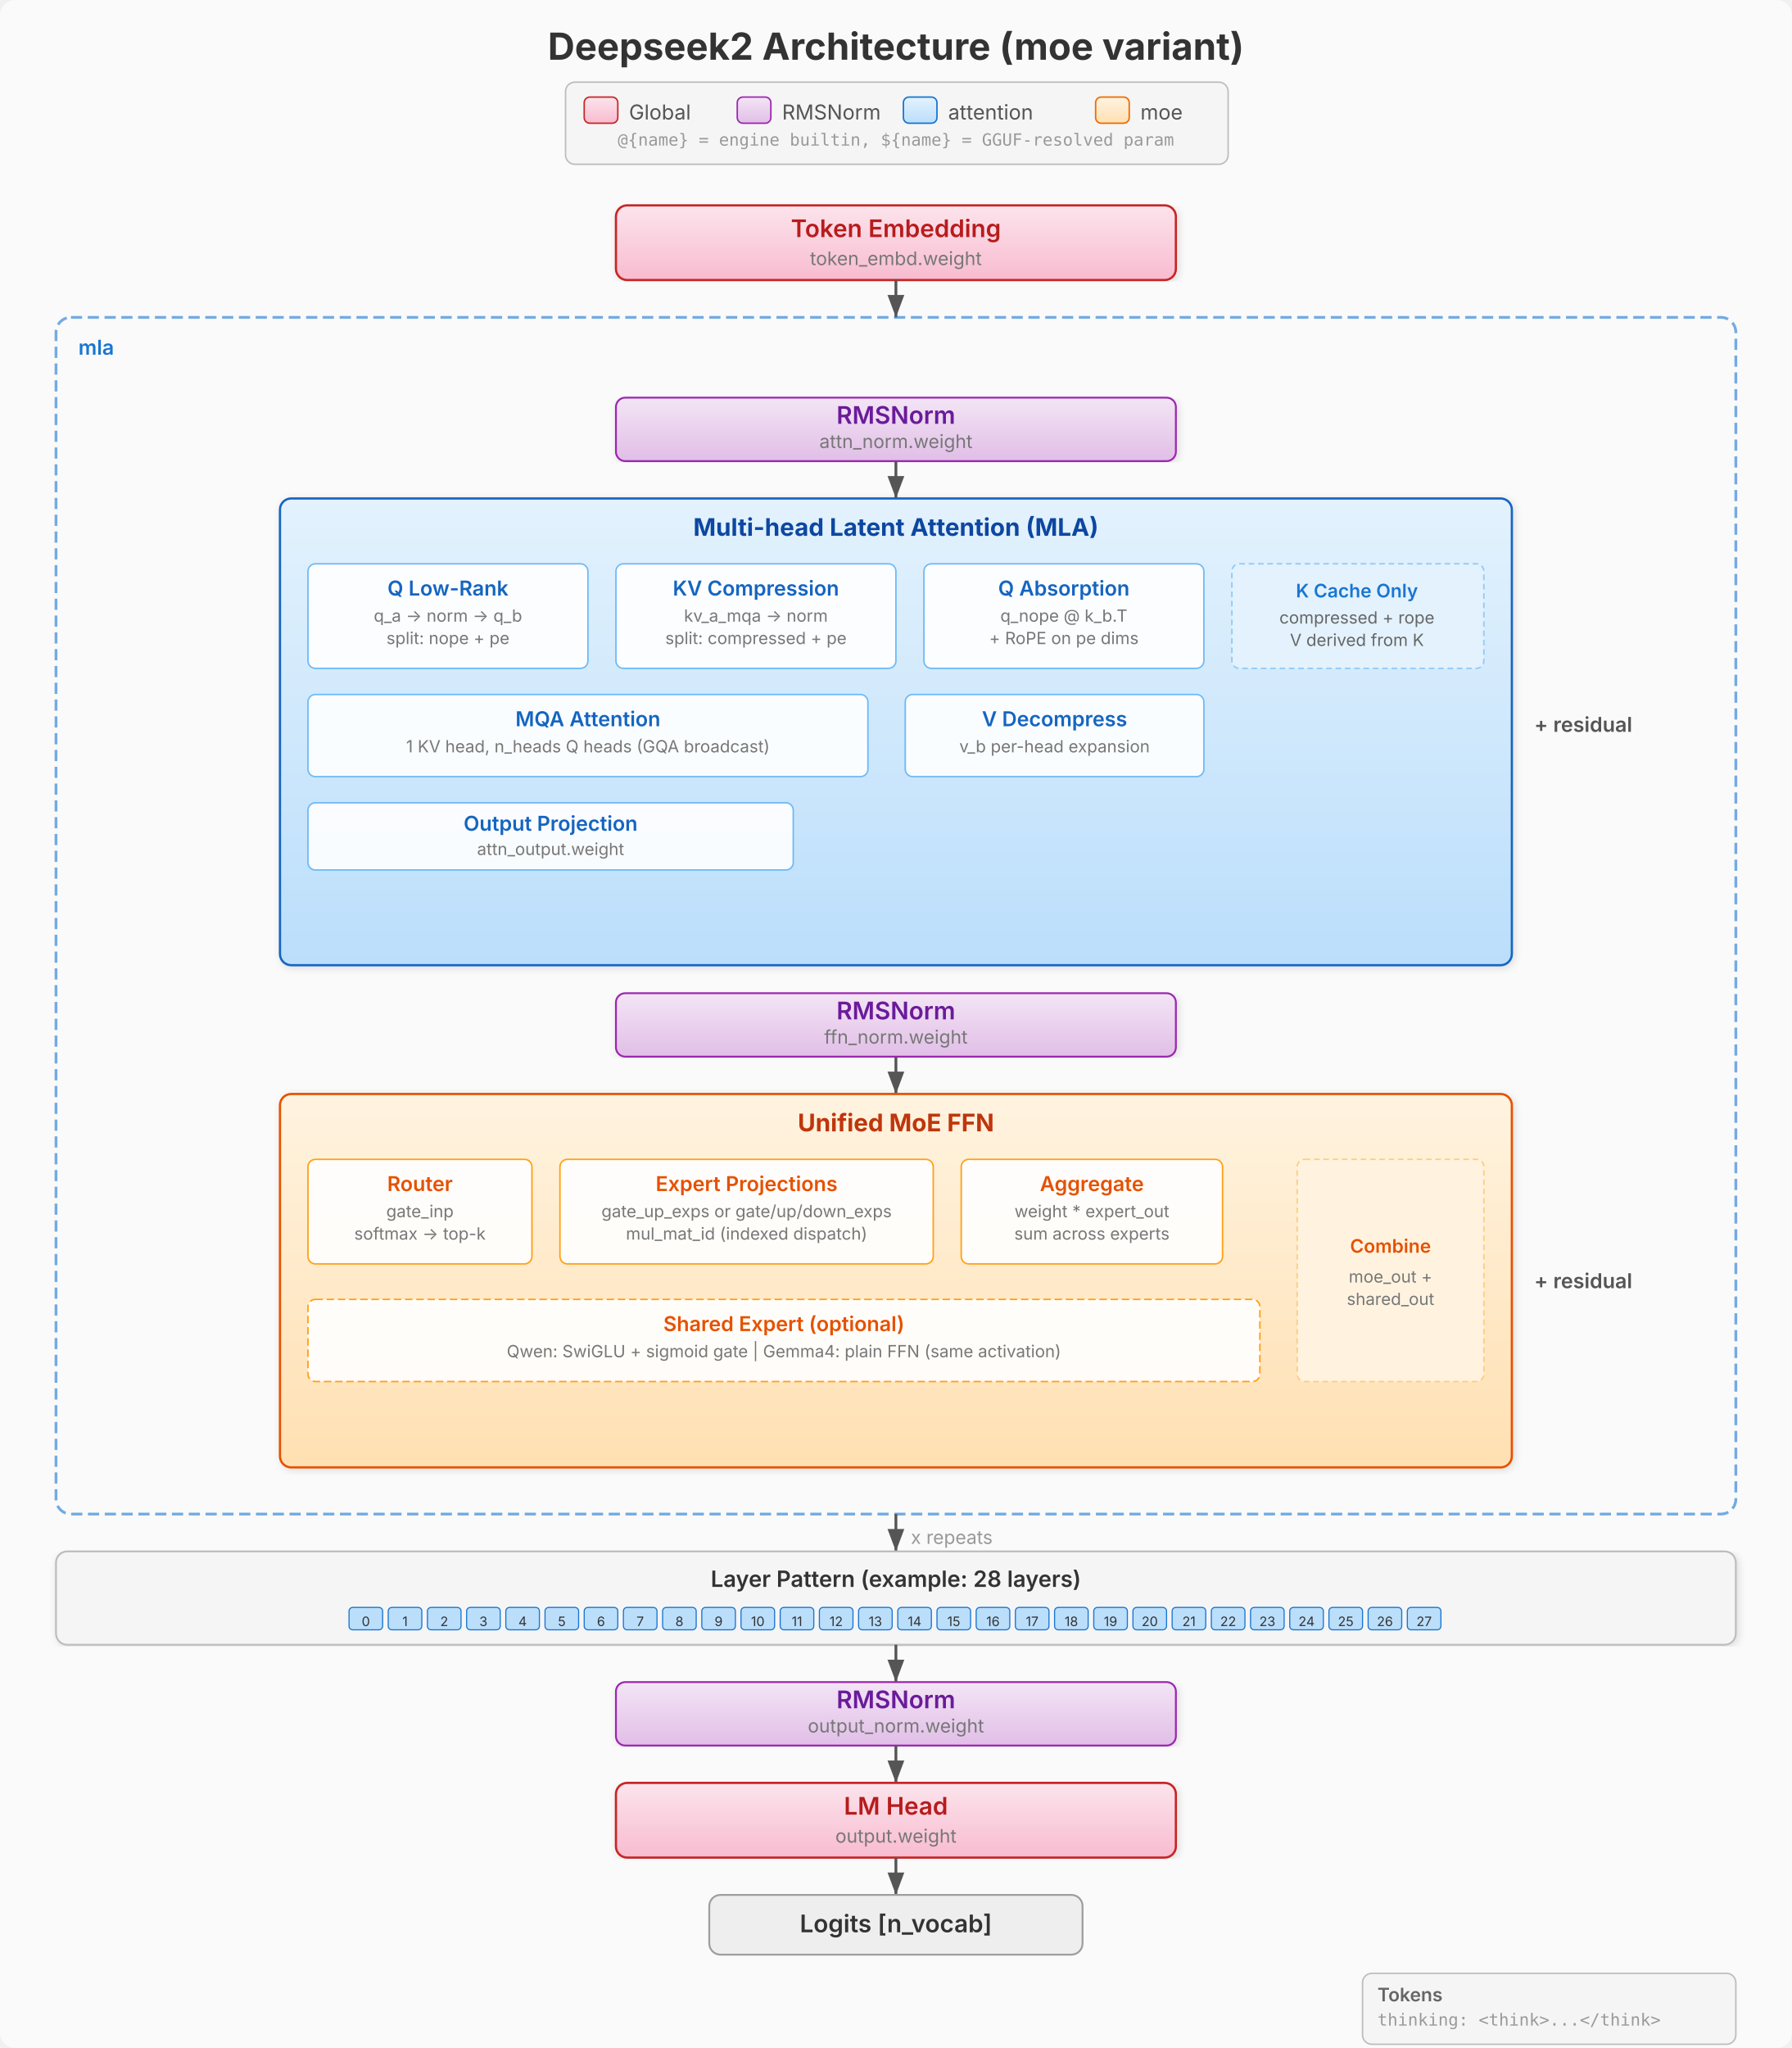
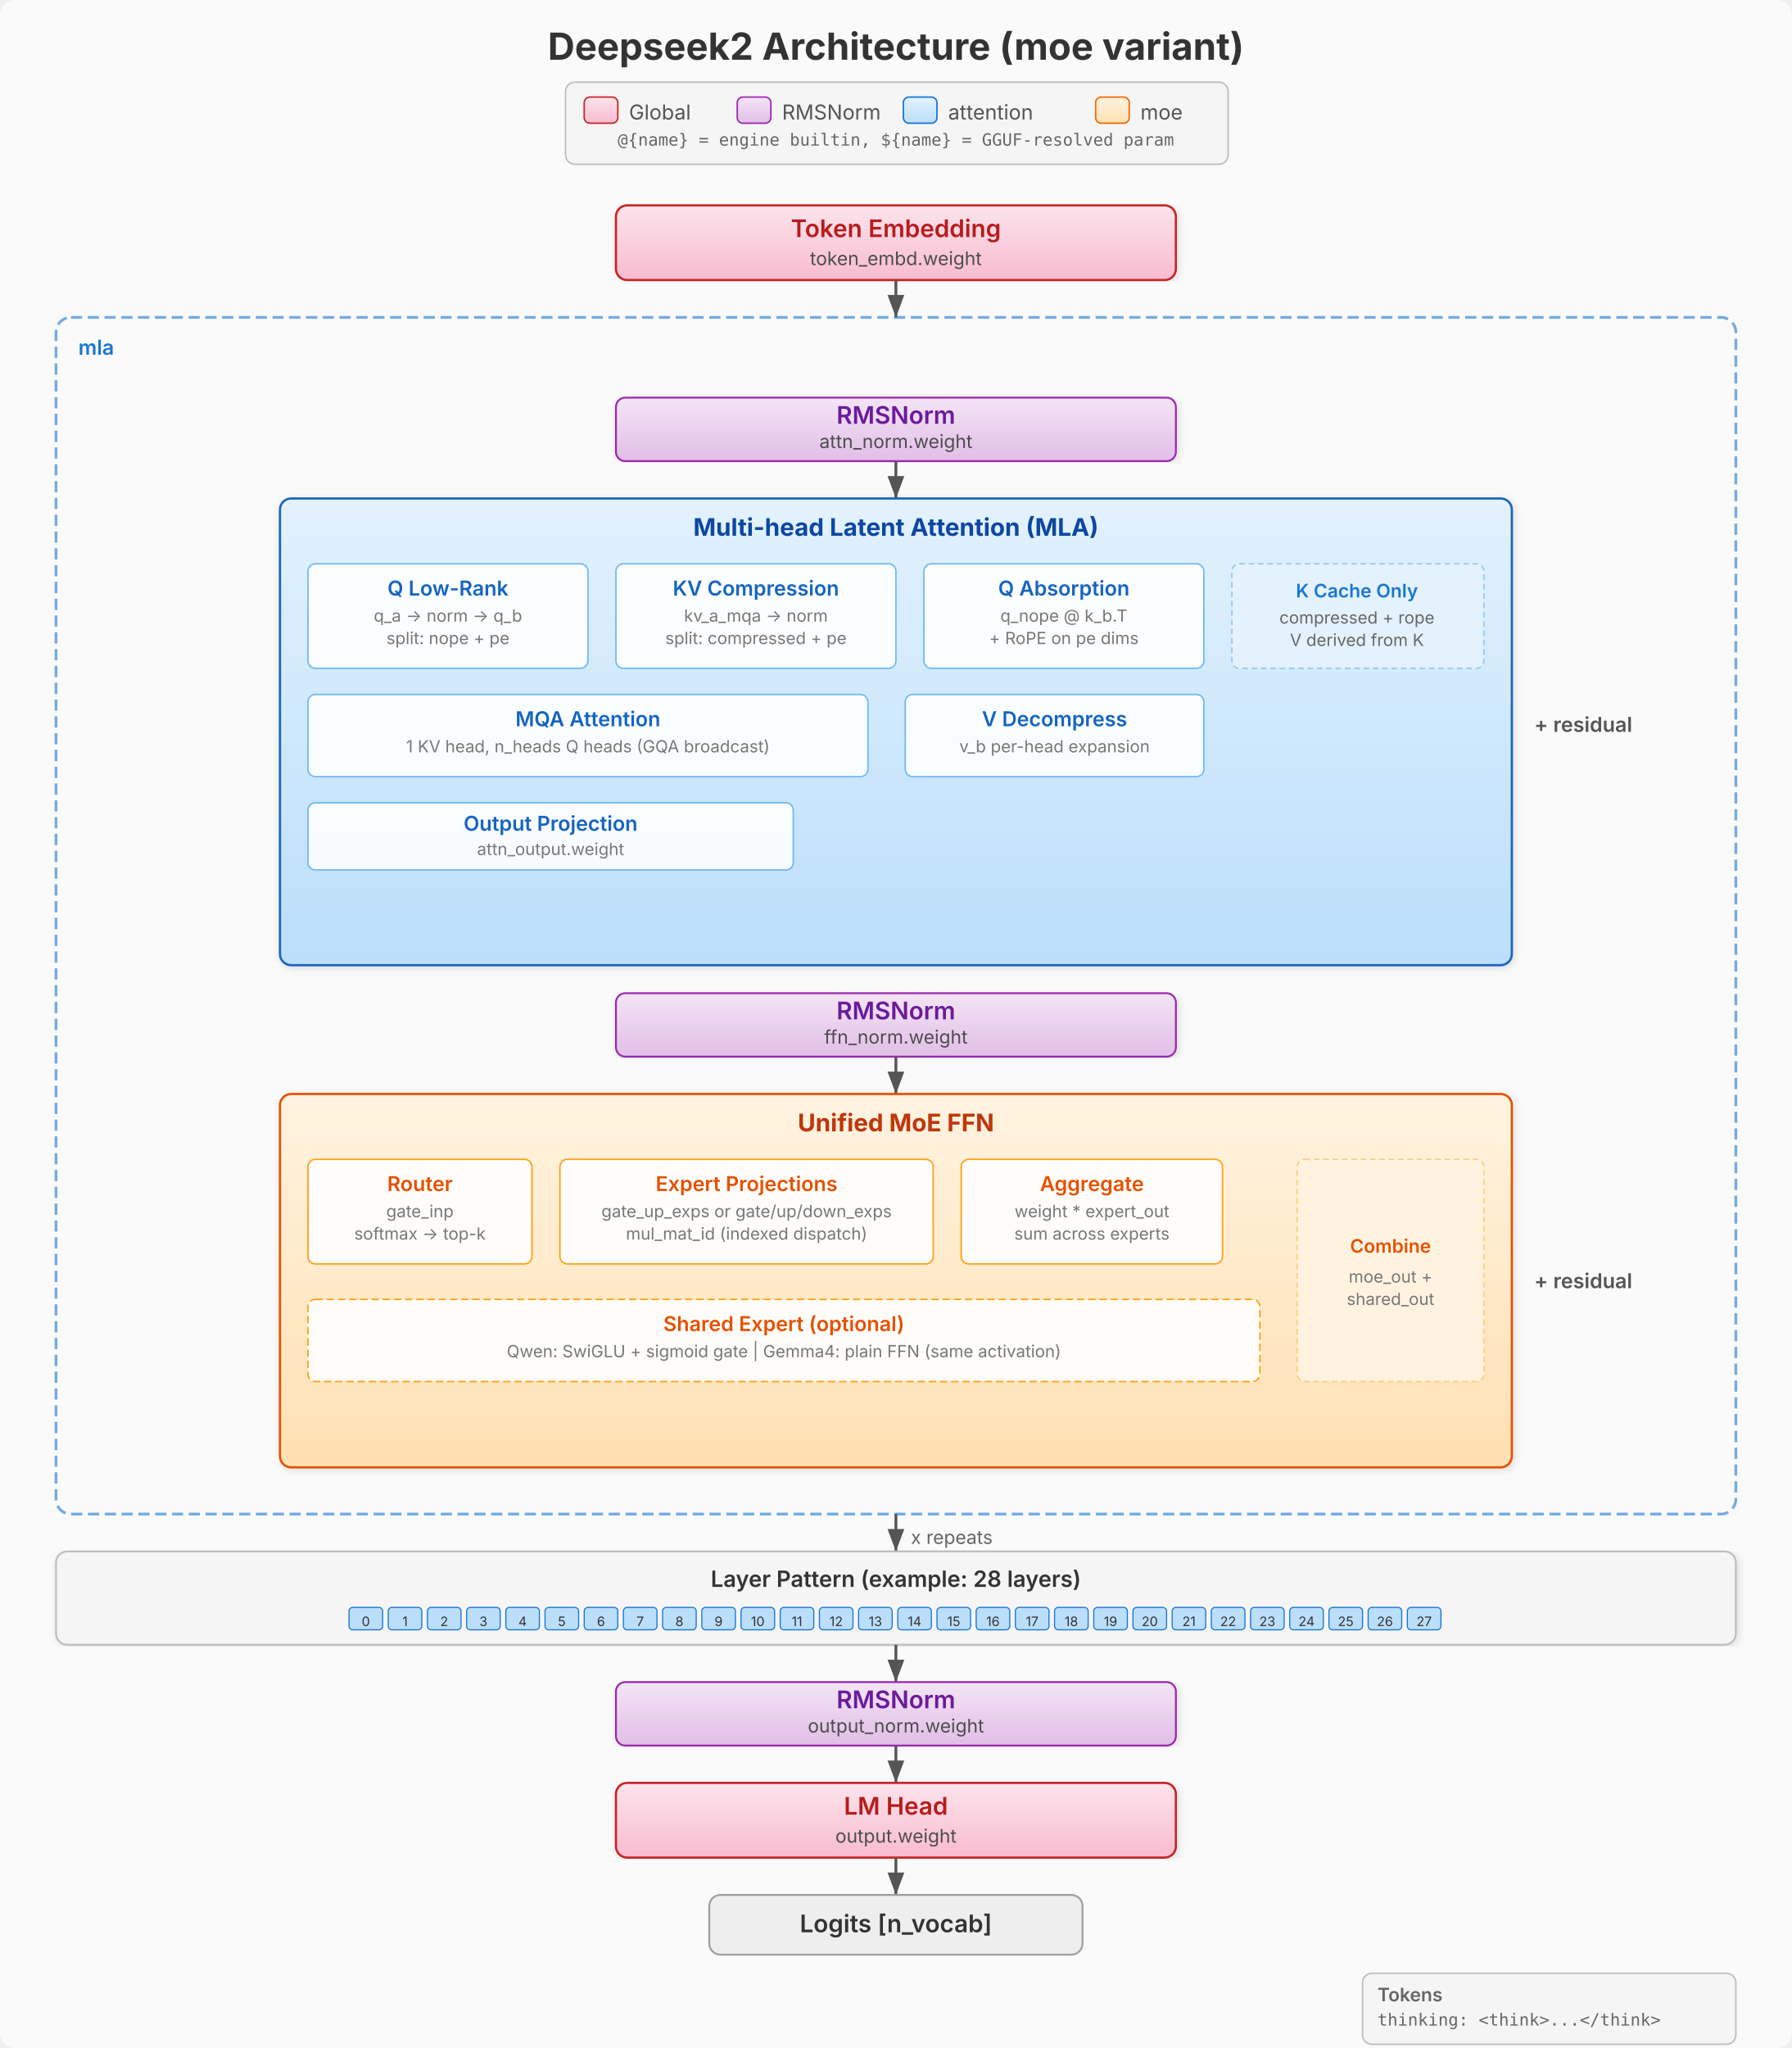
<svg xmlns="http://www.w3.org/2000/svg" viewBox="0 0 960 1097" font-family="system-ui, -apple-system, sans-serif" font-size="13">
  <rect width="960" height="1097" fill="#fafafa" rx="8" />
  <defs>
    <linearGradient id="recurrent" x1="0" y1="0" x2="0" y2="1">
      <stop offset="0%" stop-color="#e8f5e9" />
      <stop offset="100%" stop-color="#c8e6c9" />
    </linearGradient>
    <linearGradient id="full_attention" x1="0" y1="0" x2="0" y2="1">
      <stop offset="0%" stop-color="#e3f2fd" />
      <stop offset="100%" stop-color="#bbdefb" />
    </linearGradient>
    <linearGradient id="swa" x1="0" y1="0" x2="0" y2="1">
      <stop offset="0%" stop-color="#e8f5e9" />
      <stop offset="100%" stop-color="#c8e6c9" />
    </linearGradient>
    <linearGradient id="ffn" x1="0" y1="0" x2="0" y2="1">
      <stop offset="0%" stop-color="#fff3e0" />
      <stop offset="100%" stop-color="#ffe0b2" />
    </linearGradient>
    <linearGradient id="norm" x1="0" y1="0" x2="0" y2="1">
      <stop offset="0%" stop-color="#f3e5f5" />
      <stop offset="100%" stop-color="#e1bee7" />
    </linearGradient>
    <linearGradient id="global" x1="0" y1="0" x2="0" y2="1">
      <stop offset="0%" stop-color="#fce4ec" />
      <stop offset="100%" stop-color="#f8bbd0" />
    </linearGradient>
  </defs>
  <defs>
    <marker id="arrow" markerWidth="8" markerHeight="6" refX="8" refY="3" orient="auto">
      <path d="M0,0 L8,3 L0,6" fill="#555555" />
    </marker>
    <filter id="shadow" x="-2%" y="-2%" width="104%" height="104%">
      <feDropShadow dx="1" dy="1" stdDeviation="2" flood-opacity="0.12" />
    </filter>
  </defs>
  <defs>
    <g id="block_mla">
      <g>
        <rect width="660" height="250" rx="6" fill="url(#full_attention)" stroke="#1565c0" stroke-width="1.2" filter="url(#shadow)" />
        <text x="330" y="20" text-anchor="middle" font-weight="700" font-size="13" fill="#0d47a1">Multi-head Latent Attention (MLA)</text>
        <g transform="translate(15, 35)">
          <rect width="150" height="56" rx="4" fill="#fff" stroke="#64b5f6" stroke-width="0.8" opacity="0.9" />
          <text x="75" y="17" text-anchor="middle" font-size="11" font-weight="600" fill="#1565c0">Q Low-Rank</text>
          <text x="75" y="31" text-anchor="middle" font-size="9" fill="#777">q_a -&gt; norm -&gt; q_b</text>
          <text x="75" y="43" text-anchor="middle" font-size="9" fill="#777">split: nope + pe</text>
        </g>
        <g transform="translate(180, 35)">
          <rect width="150" height="56" rx="4" fill="#fff" stroke="#64b5f6" stroke-width="0.8" opacity="0.9" />
          <text x="75" y="17" text-anchor="middle" font-size="11" font-weight="600" fill="#1565c0">KV Compression</text>
          <text x="75" y="31" text-anchor="middle" font-size="9" fill="#777">kv_a_mqa -&gt; norm</text>
          <text x="75" y="43" text-anchor="middle" font-size="9" fill="#777">split: compressed + pe</text>
        </g>
        <g transform="translate(345, 35)">
          <rect width="150" height="56" rx="4" fill="#fff" stroke="#64b5f6" stroke-width="0.8" opacity="0.9" />
          <text x="75" y="17" text-anchor="middle" font-size="11" font-weight="600" fill="#1565c0">Q Absorption</text>
          <text x="75" y="31" text-anchor="middle" font-size="9" fill="#777">q_nope @ k_b.T</text>
          <text x="75" y="43" text-anchor="middle" font-size="9" fill="#777">+ RoPE on pe dims</text>
        </g>
        <g transform="translate(15, 105)">
          <rect width="300" height="44" rx="4" fill="#fff" stroke="#64b5f6" stroke-width="0.8" opacity="0.9" />
          <text x="150" y="17" text-anchor="middle" font-size="11" font-weight="600" fill="#1565c0">MQA Attention</text>
          <text x="150" y="31" text-anchor="middle" font-size="9" fill="#777">1 KV head, n_heads Q heads (GQA broadcast)</text>
        </g>
        <g transform="translate(335, 105)">
          <rect width="160" height="44" rx="4" fill="#fff" stroke="#64b5f6" stroke-width="0.8" opacity="0.9" />
          <text x="80" y="17" text-anchor="middle" font-size="11" font-weight="600" fill="#1565c0">V Decompress</text>
          <text x="80" y="31" text-anchor="middle" font-size="9" fill="#777">v_b per-head expansion</text>
        </g>
        <g transform="translate(15, 163)">
          <rect width="260" height="36" rx="4" fill="#fff" stroke="#64b5f6" stroke-width="0.8" opacity="0.9" />
          <text x="130" y="15" text-anchor="middle" font-size="11" font-weight="600" fill="#1565c0">Output Projection</text>
          <text x="130" y="28" text-anchor="middle" font-size="9" fill="#777">attn_output.weight</text>
        </g>
        <g transform="translate(510, 35)">
          <rect width="135" height="56" rx="4" fill="#e3f2fd" stroke="#90caf9" stroke-width="0.8" stroke-dasharray="3,2" />
          <text x="67" y="18" text-anchor="middle" font-size="10" font-weight="600" fill="#1976d2">K Cache Only</text>
          <text x="67" y="32" text-anchor="middle" font-size="9" fill="#666">compressed + rope</text>
          <text x="67" y="44" text-anchor="middle" font-size="9" fill="#666">V derived from K</text>
        </g>
      </g>
    </g>
    <g id="block_moe">
      <g>
        <rect width="660" height="200" rx="6" fill="url(#ffn)" stroke="#e65100" stroke-width="1.2" filter="url(#shadow)" />
        <text x="330" y="20" text-anchor="middle" font-weight="700" font-size="13" fill="#bf360c">Unified MoE FFN</text>
        <g transform="translate(15, 35)">
          <rect width="120" height="56" rx="4" fill="#fff" stroke="#ff9800" stroke-width="0.8" opacity="0.9" />
          <text x="60" y="17" text-anchor="middle" font-size="11" font-weight="600" fill="#e65100">Router</text>
          <text x="60" y="31" text-anchor="middle" font-size="9" fill="#777">gate_inp</text>
          <text x="60" y="43" text-anchor="middle" font-size="9" fill="#777">softmax -&gt; top-k</text>
        </g>
        <g transform="translate(150, 35)">
          <rect width="200" height="56" rx="4" fill="#fff" stroke="#ff9800" stroke-width="0.8" opacity="0.9" />
          <text x="100" y="17" text-anchor="middle" font-size="11" font-weight="600" fill="#e65100">Expert Projections</text>
          <text x="100" y="31" text-anchor="middle" font-size="9" fill="#777">gate_up_exps or gate/up/down_exps</text>
          <text x="100" y="43" text-anchor="middle" font-size="9" fill="#777">mul_mat_id (indexed dispatch)</text>
        </g>
        <g transform="translate(365, 35)">
          <rect width="140" height="56" rx="4" fill="#fff" stroke="#ff9800" stroke-width="0.8" opacity="0.9" />
          <text x="70" y="17" text-anchor="middle" font-size="11" font-weight="600" fill="#e65100">Aggregate</text>
          <text x="70" y="31" text-anchor="middle" font-size="9" fill="#777">weight * expert_out</text>
          <text x="70" y="43" text-anchor="middle" font-size="9" fill="#777">sum across experts</text>
        </g>
        <g transform="translate(15, 110)">
          <rect width="510" height="44" rx="4" fill="#fff" stroke="#ff9800" stroke-width="0.8" opacity="0.9" stroke-dasharray="4,2" />
          <text x="255" y="17" text-anchor="middle" font-size="11" font-weight="600" fill="#e65100">Shared Expert (optional)</text>
          <text x="255" y="31" text-anchor="middle" font-size="9" fill="#777">Qwen: SwiGLU + sigmoid gate | Gemma4: plain FFN (same activation)</text>
        </g>
        <g transform="translate(545, 35)">
          <rect width="100" height="119" rx="4" fill="#fff3e0" stroke="#ffcc80" stroke-width="0.8" stroke-dasharray="3,2" />
          <text x="50" y="50" text-anchor="middle" font-size="10" font-weight="600" fill="#e65100">Combine</text>
          <text x="50" y="66" text-anchor="middle" font-size="9" fill="#777">moe_out +</text>
          <text x="50" y="78" text-anchor="middle" font-size="9" fill="#777">shared_out</text>
        </g>
      </g>
    </g>
  </defs>
  <text x="480" y="32" text-anchor="middle" font-size="20" font-weight="bold" fill="#333333">Deepseek2 Architecture (moe variant)</text>
  <rect x="303" y="44" width="355" height="44" rx="5" fill="#f5f5f5" stroke="#bdbdbd" stroke-width="0.8" />
  <g transform="translate(313, 52)">
    <rect x="0" width="18" height="14" rx="3" fill="url(#global)" stroke="#C62828" stroke-width="0.8" />
    <text x="24" y="12" font-size="11" fill="#555555">Global</text>
    <rect x="82" width="18" height="14" rx="3" fill="url(#norm)" stroke="#9C27B0" stroke-width="0.8" />
    <text x="106" y="12" font-size="11" fill="#555555">RMSNorm</text>
    <rect x="171" width="18" height="14" rx="3" fill="url(#full_attention)" stroke="#1976D2" stroke-width="0.8" />
    <text x="195" y="12" font-size="11" fill="#555555">attention</text>
    <rect x="274" width="18" height="14" rx="3" fill="url(#ffn)" stroke="#EF6C00" stroke-width="0.8" />
    <text x="298" y="12" font-size="11" fill="#555555">moe</text>
  </g>
-   <text x="480" y="78" text-anchor="middle" font-size="9" fill="#999999" font-family="monospace">@{name} = engine builtin, ${name} = GGUF-resolved param</text>
+   <text x="480" y="78" text-anchor="middle" font-size="9" fill="#666666" font-family="monospace">@{name} = engine builtin, ${name} = GGUF-resolved param</text>
  <g transform="translate(330, 110)">
    <rect width="300" height="40" rx="6" fill="url(#global)" stroke="#C62828" stroke-width="1.2" filter="url(#shadow)" />
    <text x="150" y="17" text-anchor="middle" font-weight="600" fill="#b71c1c">Token Embedding</text>
-     <text x="150" y="32" text-anchor="middle" font-size="10" fill="#777777">token_embd.weight</text>
+     <text x="150" y="32" text-anchor="middle" font-size="10" fill="#4d4d4d">token_embd.weight</text>
  </g>
  <line x1="480" y1="150" x2="480" y2="170" stroke="#555555" stroke-width="1.5" marker-end="url(#arrow)" />
  <rect x="30" y="170" width="900" height="641" rx="8" fill="none" stroke="#1976D2" stroke-width="1.5" stroke-dasharray="6,3" opacity="0.6" />
  <text x="42" y="190" font-size="11" font-weight="600" fill="#1976D2">mla</text>
  <g transform="translate(330, 213)">
    <rect width="300" height="34" rx="5" fill="url(#norm)" stroke="#9C27B0" stroke-width="1" filter="url(#shadow)" />
    <text x="150" y="14" text-anchor="middle" font-weight="600" fill="#6a1b9a">RMSNorm</text>
-     <text x="150" y="27" text-anchor="middle" font-size="10" fill="#777777">attn_norm.weight</text>
+     <text x="150" y="27" text-anchor="middle" font-size="10" fill="#4d4d4d">attn_norm.weight</text>
  </g>
  <line x1="480" y1="247" x2="480" y2="267" stroke="#555555" stroke-width="1.5" marker-end="url(#arrow)" />
  <use href="#block_mla" transform="translate(150, 267)" />
  <text x="822" y="392" font-size="11" fill="#555555" font-weight="600">+ residual</text>
  <g transform="translate(330, 532)">
    <rect width="300" height="34" rx="5" fill="url(#norm)" stroke="#9C27B0" stroke-width="1" filter="url(#shadow)" />
    <text x="150" y="14" text-anchor="middle" font-weight="600" fill="#6a1b9a">RMSNorm</text>
-     <text x="150" y="27" text-anchor="middle" font-size="10" fill="#777777">ffn_norm.weight</text>
+     <text x="150" y="27" text-anchor="middle" font-size="10" fill="#4d4d4d">ffn_norm.weight</text>
  </g>
  <line x1="480" y1="566" x2="480" y2="586" stroke="#555555" stroke-width="1.5" marker-end="url(#arrow)" />
  <use href="#block_moe" transform="translate(150, 586)" />
  <text x="822" y="690" font-size="11" fill="#555555" font-weight="600">+ residual</text>
  <line x1="480" y1="811" x2="480" y2="831" stroke="#555555" stroke-width="1.5" marker-end="url(#arrow)" />
-   <text x="488" y="827" font-size="10" fill="#999999">x repeats</text>
+   <text x="488" y="827" font-size="10" fill="#666666">x repeats</text>
  <g transform="translate(30, 831)">
    <rect width="900" height="50" rx="6" fill="#f5f5f5" stroke="#bdbdbd" stroke-width="1" filter="url(#shadow)" />
    <text x="450" y="19" text-anchor="middle" font-size="12" font-weight="600" fill="#333333">Layer Pattern (example: 28 layers)</text>
    <g transform="translate(157, 30)">
      <rect x="0" width="18" height="12" rx="2" fill="#bbdefb" stroke="#1976D2" stroke-width="0.6" />
      <text x="9" y="10" text-anchor="middle" font-size="7" fill="#333333">0</text>
      <rect x="21" width="18" height="12" rx="2" fill="#bbdefb" stroke="#1976D2" stroke-width="0.6" />
      <text x="30" y="10" text-anchor="middle" font-size="7" fill="#333333">1</text>
      <rect x="42" width="18" height="12" rx="2" fill="#bbdefb" stroke="#1976D2" stroke-width="0.6" />
      <text x="51" y="10" text-anchor="middle" font-size="7" fill="#333333">2</text>
      <rect x="63" width="18" height="12" rx="2" fill="#bbdefb" stroke="#1976D2" stroke-width="0.6" />
      <text x="72" y="10" text-anchor="middle" font-size="7" fill="#333333">3</text>
      <rect x="84" width="18" height="12" rx="2" fill="#bbdefb" stroke="#1976D2" stroke-width="0.6" />
      <text x="93" y="10" text-anchor="middle" font-size="7" fill="#333333">4</text>
      <rect x="105" width="18" height="12" rx="2" fill="#bbdefb" stroke="#1976D2" stroke-width="0.6" />
      <text x="114" y="10" text-anchor="middle" font-size="7" fill="#333333">5</text>
      <rect x="126" width="18" height="12" rx="2" fill="#bbdefb" stroke="#1976D2" stroke-width="0.6" />
      <text x="135" y="10" text-anchor="middle" font-size="7" fill="#333333">6</text>
      <rect x="147" width="18" height="12" rx="2" fill="#bbdefb" stroke="#1976D2" stroke-width="0.6" />
      <text x="156" y="10" text-anchor="middle" font-size="7" fill="#333333">7</text>
      <rect x="168" width="18" height="12" rx="2" fill="#bbdefb" stroke="#1976D2" stroke-width="0.6" />
      <text x="177" y="10" text-anchor="middle" font-size="7" fill="#333333">8</text>
      <rect x="189" width="18" height="12" rx="2" fill="#bbdefb" stroke="#1976D2" stroke-width="0.6" />
      <text x="198" y="10" text-anchor="middle" font-size="7" fill="#333333">9</text>
      <rect x="210" width="18" height="12" rx="2" fill="#bbdefb" stroke="#1976D2" stroke-width="0.6" />
      <text x="219" y="10" text-anchor="middle" font-size="7" fill="#333333">10</text>
      <rect x="231" width="18" height="12" rx="2" fill="#bbdefb" stroke="#1976D2" stroke-width="0.6" />
      <text x="240" y="10" text-anchor="middle" font-size="7" fill="#333333">11</text>
      <rect x="252" width="18" height="12" rx="2" fill="#bbdefb" stroke="#1976D2" stroke-width="0.6" />
      <text x="261" y="10" text-anchor="middle" font-size="7" fill="#333333">12</text>
      <rect x="273" width="18" height="12" rx="2" fill="#bbdefb" stroke="#1976D2" stroke-width="0.6" />
      <text x="282" y="10" text-anchor="middle" font-size="7" fill="#333333">13</text>
      <rect x="294" width="18" height="12" rx="2" fill="#bbdefb" stroke="#1976D2" stroke-width="0.6" />
      <text x="303" y="10" text-anchor="middle" font-size="7" fill="#333333">14</text>
      <rect x="315" width="18" height="12" rx="2" fill="#bbdefb" stroke="#1976D2" stroke-width="0.6" />
      <text x="324" y="10" text-anchor="middle" font-size="7" fill="#333333">15</text>
      <rect x="336" width="18" height="12" rx="2" fill="#bbdefb" stroke="#1976D2" stroke-width="0.6" />
      <text x="345" y="10" text-anchor="middle" font-size="7" fill="#333333">16</text>
      <rect x="357" width="18" height="12" rx="2" fill="#bbdefb" stroke="#1976D2" stroke-width="0.6" />
      <text x="366" y="10" text-anchor="middle" font-size="7" fill="#333333">17</text>
      <rect x="378" width="18" height="12" rx="2" fill="#bbdefb" stroke="#1976D2" stroke-width="0.6" />
      <text x="387" y="10" text-anchor="middle" font-size="7" fill="#333333">18</text>
      <rect x="399" width="18" height="12" rx="2" fill="#bbdefb" stroke="#1976D2" stroke-width="0.6" />
      <text x="408" y="10" text-anchor="middle" font-size="7" fill="#333333">19</text>
      <rect x="420" width="18" height="12" rx="2" fill="#bbdefb" stroke="#1976D2" stroke-width="0.6" />
      <text x="429" y="10" text-anchor="middle" font-size="7" fill="#333333">20</text>
      <rect x="441" width="18" height="12" rx="2" fill="#bbdefb" stroke="#1976D2" stroke-width="0.6" />
      <text x="450" y="10" text-anchor="middle" font-size="7" fill="#333333">21</text>
      <rect x="462" width="18" height="12" rx="2" fill="#bbdefb" stroke="#1976D2" stroke-width="0.6" />
      <text x="471" y="10" text-anchor="middle" font-size="7" fill="#333333">22</text>
      <rect x="483" width="18" height="12" rx="2" fill="#bbdefb" stroke="#1976D2" stroke-width="0.6" />
      <text x="492" y="10" text-anchor="middle" font-size="7" fill="#333333">23</text>
      <rect x="504" width="18" height="12" rx="2" fill="#bbdefb" stroke="#1976D2" stroke-width="0.6" />
      <text x="513" y="10" text-anchor="middle" font-size="7" fill="#333333">24</text>
      <rect x="525" width="18" height="12" rx="2" fill="#bbdefb" stroke="#1976D2" stroke-width="0.6" />
      <text x="534" y="10" text-anchor="middle" font-size="7" fill="#333333">25</text>
      <rect x="546" width="18" height="12" rx="2" fill="#bbdefb" stroke="#1976D2" stroke-width="0.6" />
      <text x="555" y="10" text-anchor="middle" font-size="7" fill="#333333">26</text>
      <rect x="567" width="18" height="12" rx="2" fill="#bbdefb" stroke="#1976D2" stroke-width="0.6" />
      <text x="576" y="10" text-anchor="middle" font-size="7" fill="#333333">27</text>
    </g>
  </g>
  <line x1="480" y1="881" x2="480" y2="901" stroke="#555555" stroke-width="1.5" marker-end="url(#arrow)" />
  <g transform="translate(330, 901)">
    <rect width="300" height="34" rx="5" fill="url(#norm)" stroke="#9C27B0" stroke-width="1" filter="url(#shadow)" />
    <text x="150" y="14" text-anchor="middle" font-weight="600" fill="#6a1b9a">RMSNorm</text>
-     <text x="150" y="27" text-anchor="middle" font-size="10" fill="#777777">output_norm.weight</text>
+     <text x="150" y="27" text-anchor="middle" font-size="10" fill="#4d4d4d">output_norm.weight</text>
  </g>
  <line x1="480" y1="935" x2="480" y2="955" stroke="#555555" stroke-width="1.5" marker-end="url(#arrow)" />
  <g transform="translate(330, 955)">
    <rect width="300" height="40" rx="6" fill="url(#global)" stroke="#C62828" stroke-width="1.2" filter="url(#shadow)" />
    <text x="150" y="17" text-anchor="middle" font-weight="600" fill="#b71c1c">LM Head</text>
-     <text x="150" y="32" text-anchor="middle" font-size="10" fill="#777777">output.weight</text>
+     <text x="150" y="32" text-anchor="middle" font-size="10" fill="#4d4d4d">output.weight</text>
  </g>
  <line x1="480" y1="995" x2="480" y2="1015" stroke="#555555" stroke-width="1.5" marker-end="url(#arrow)" />
  <g transform="translate(380, 1015)">
    <rect width="200" height="32" rx="6" fill="#eeeeee" stroke="#9e9e9e" stroke-width="1" />
    <text x="100" y="20" text-anchor="middle" font-weight="600" fill="#333333">Logits [n_vocab]</text>
  </g>
  <rect x="730" y="1057" width="200" height="38" rx="5" fill="#f5f5f5" stroke="#bdbdbd" stroke-width="0.8" />
  <text x="738" y="1072" font-size="10" font-weight="600" fill="#666666">Tokens</text>
-   <text x="738" y="1085" font-size="9" fill="#999999" font-family="monospace">thinking: &lt;think&gt;...&lt;/think&gt;</text>
+   <text x="738" y="1085" font-size="9" fill="#666666" font-family="monospace">thinking: &lt;think&gt;...&lt;/think&gt;</text>
</svg>
